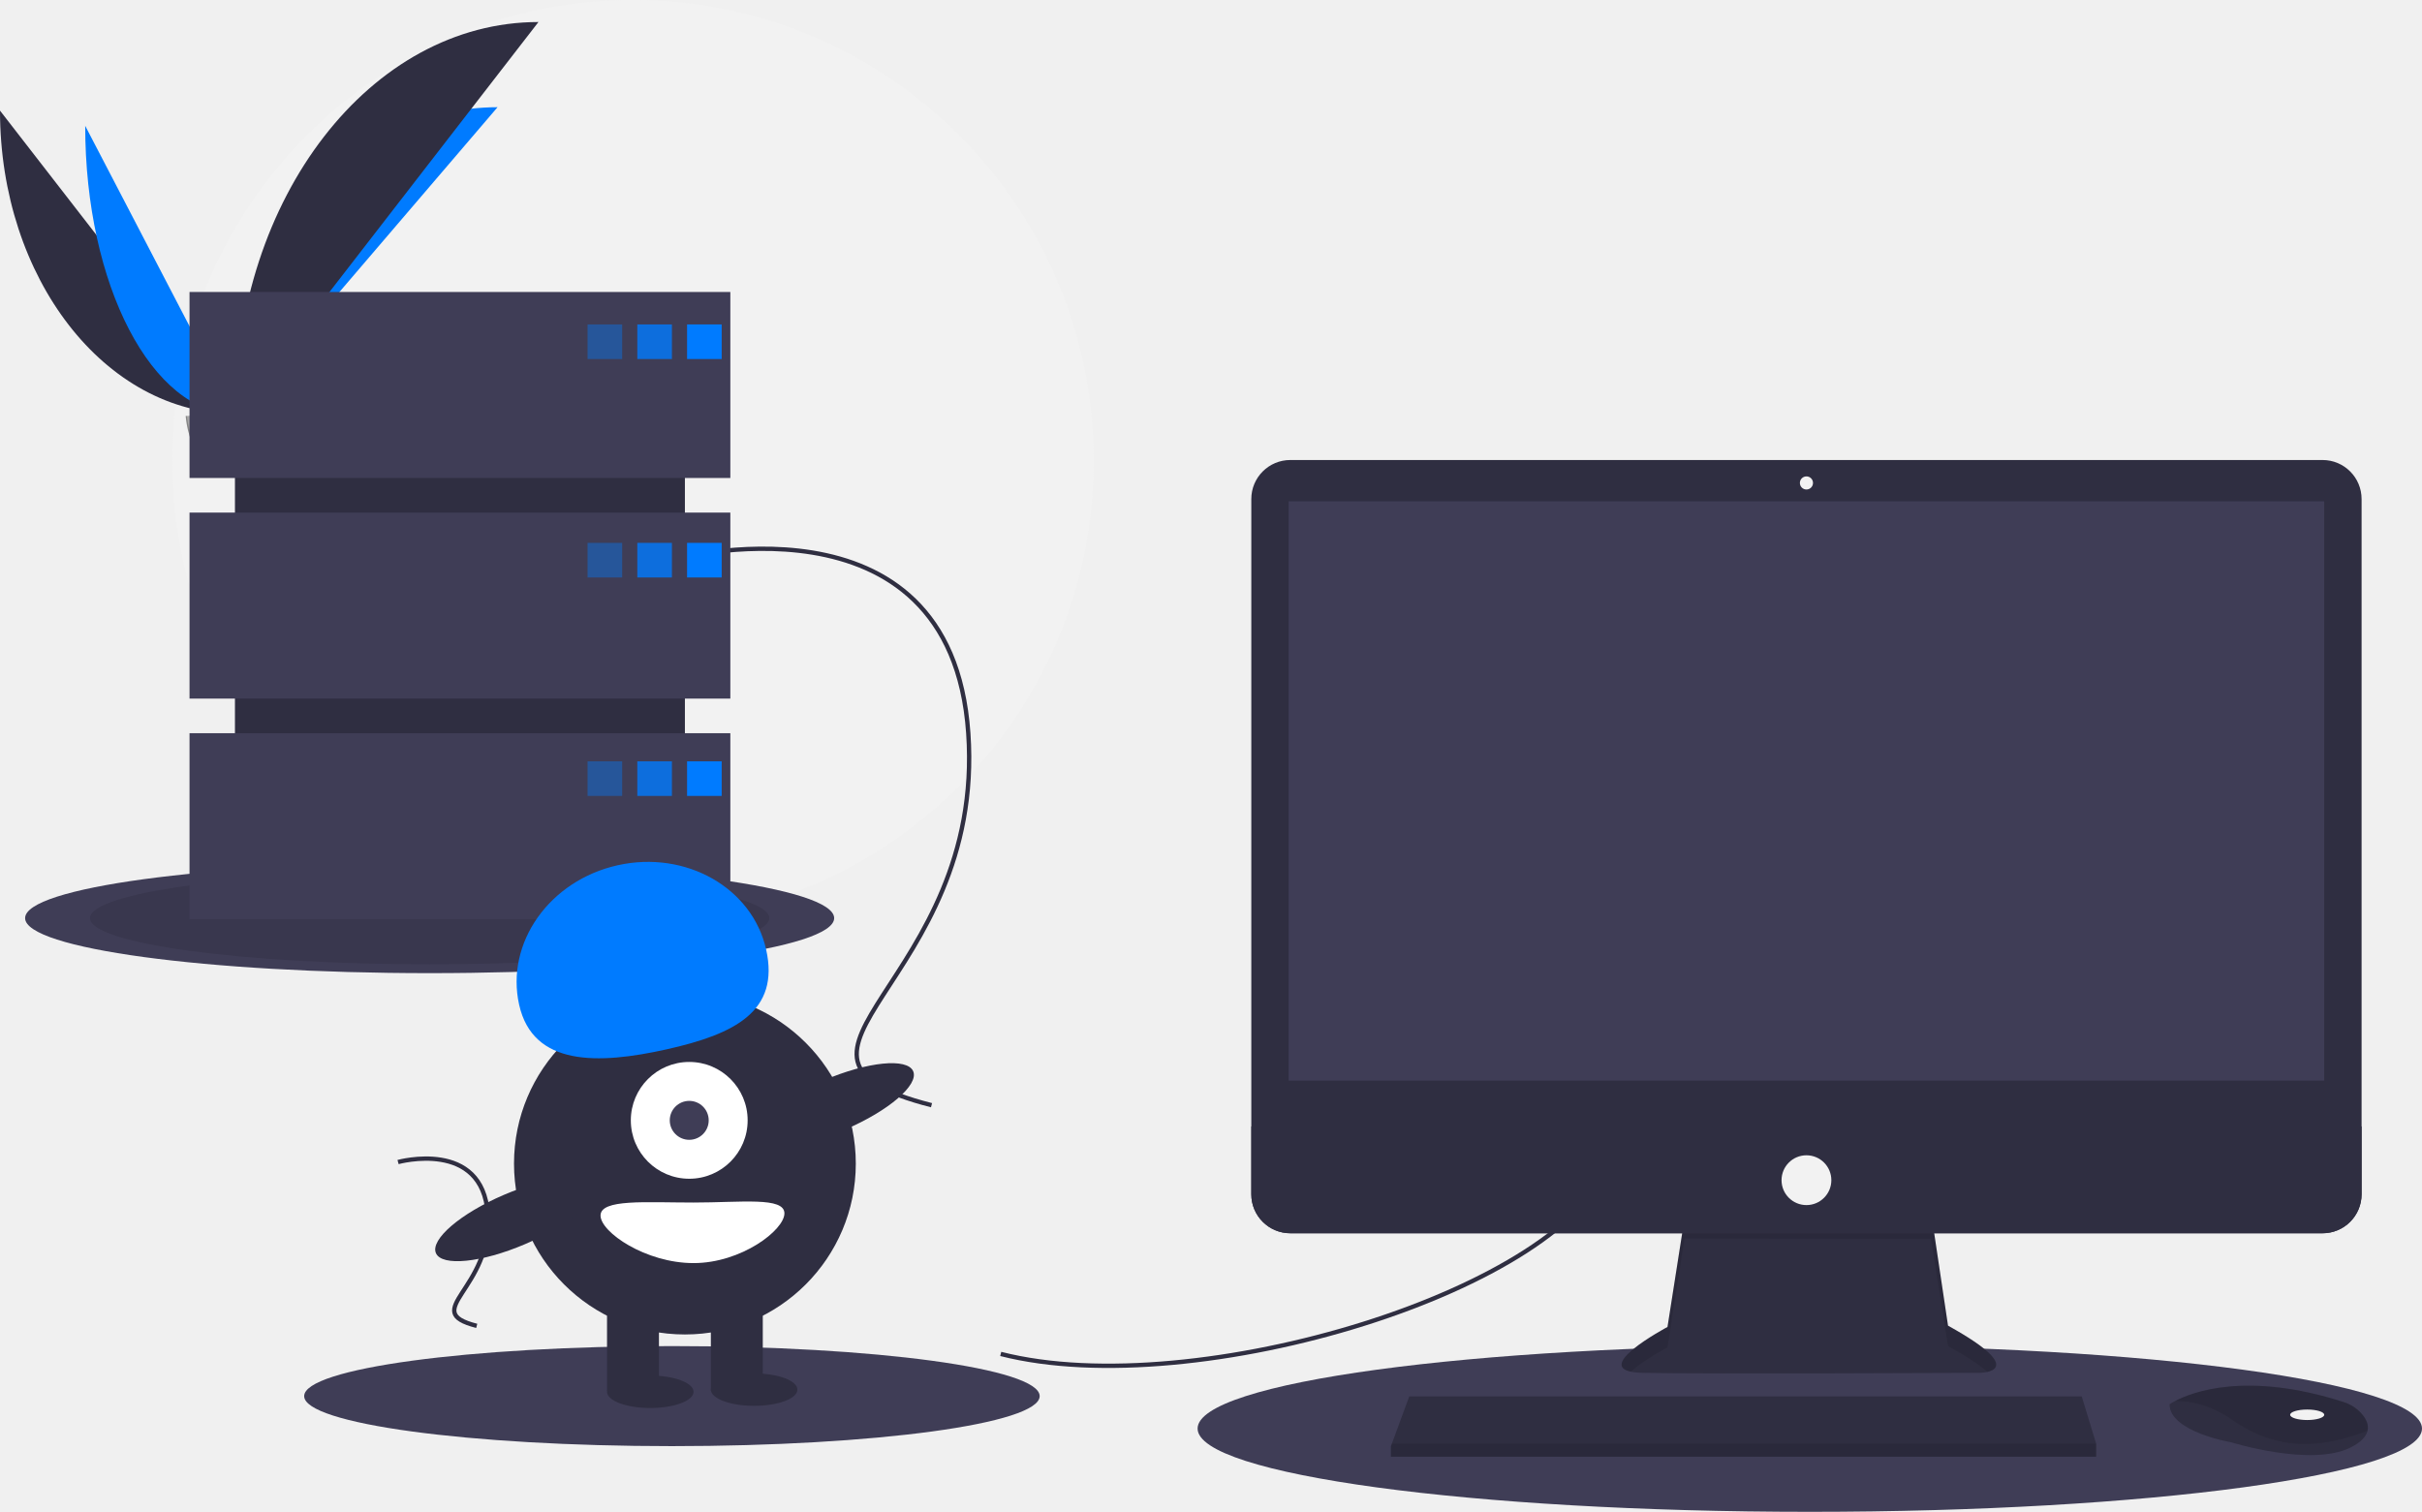
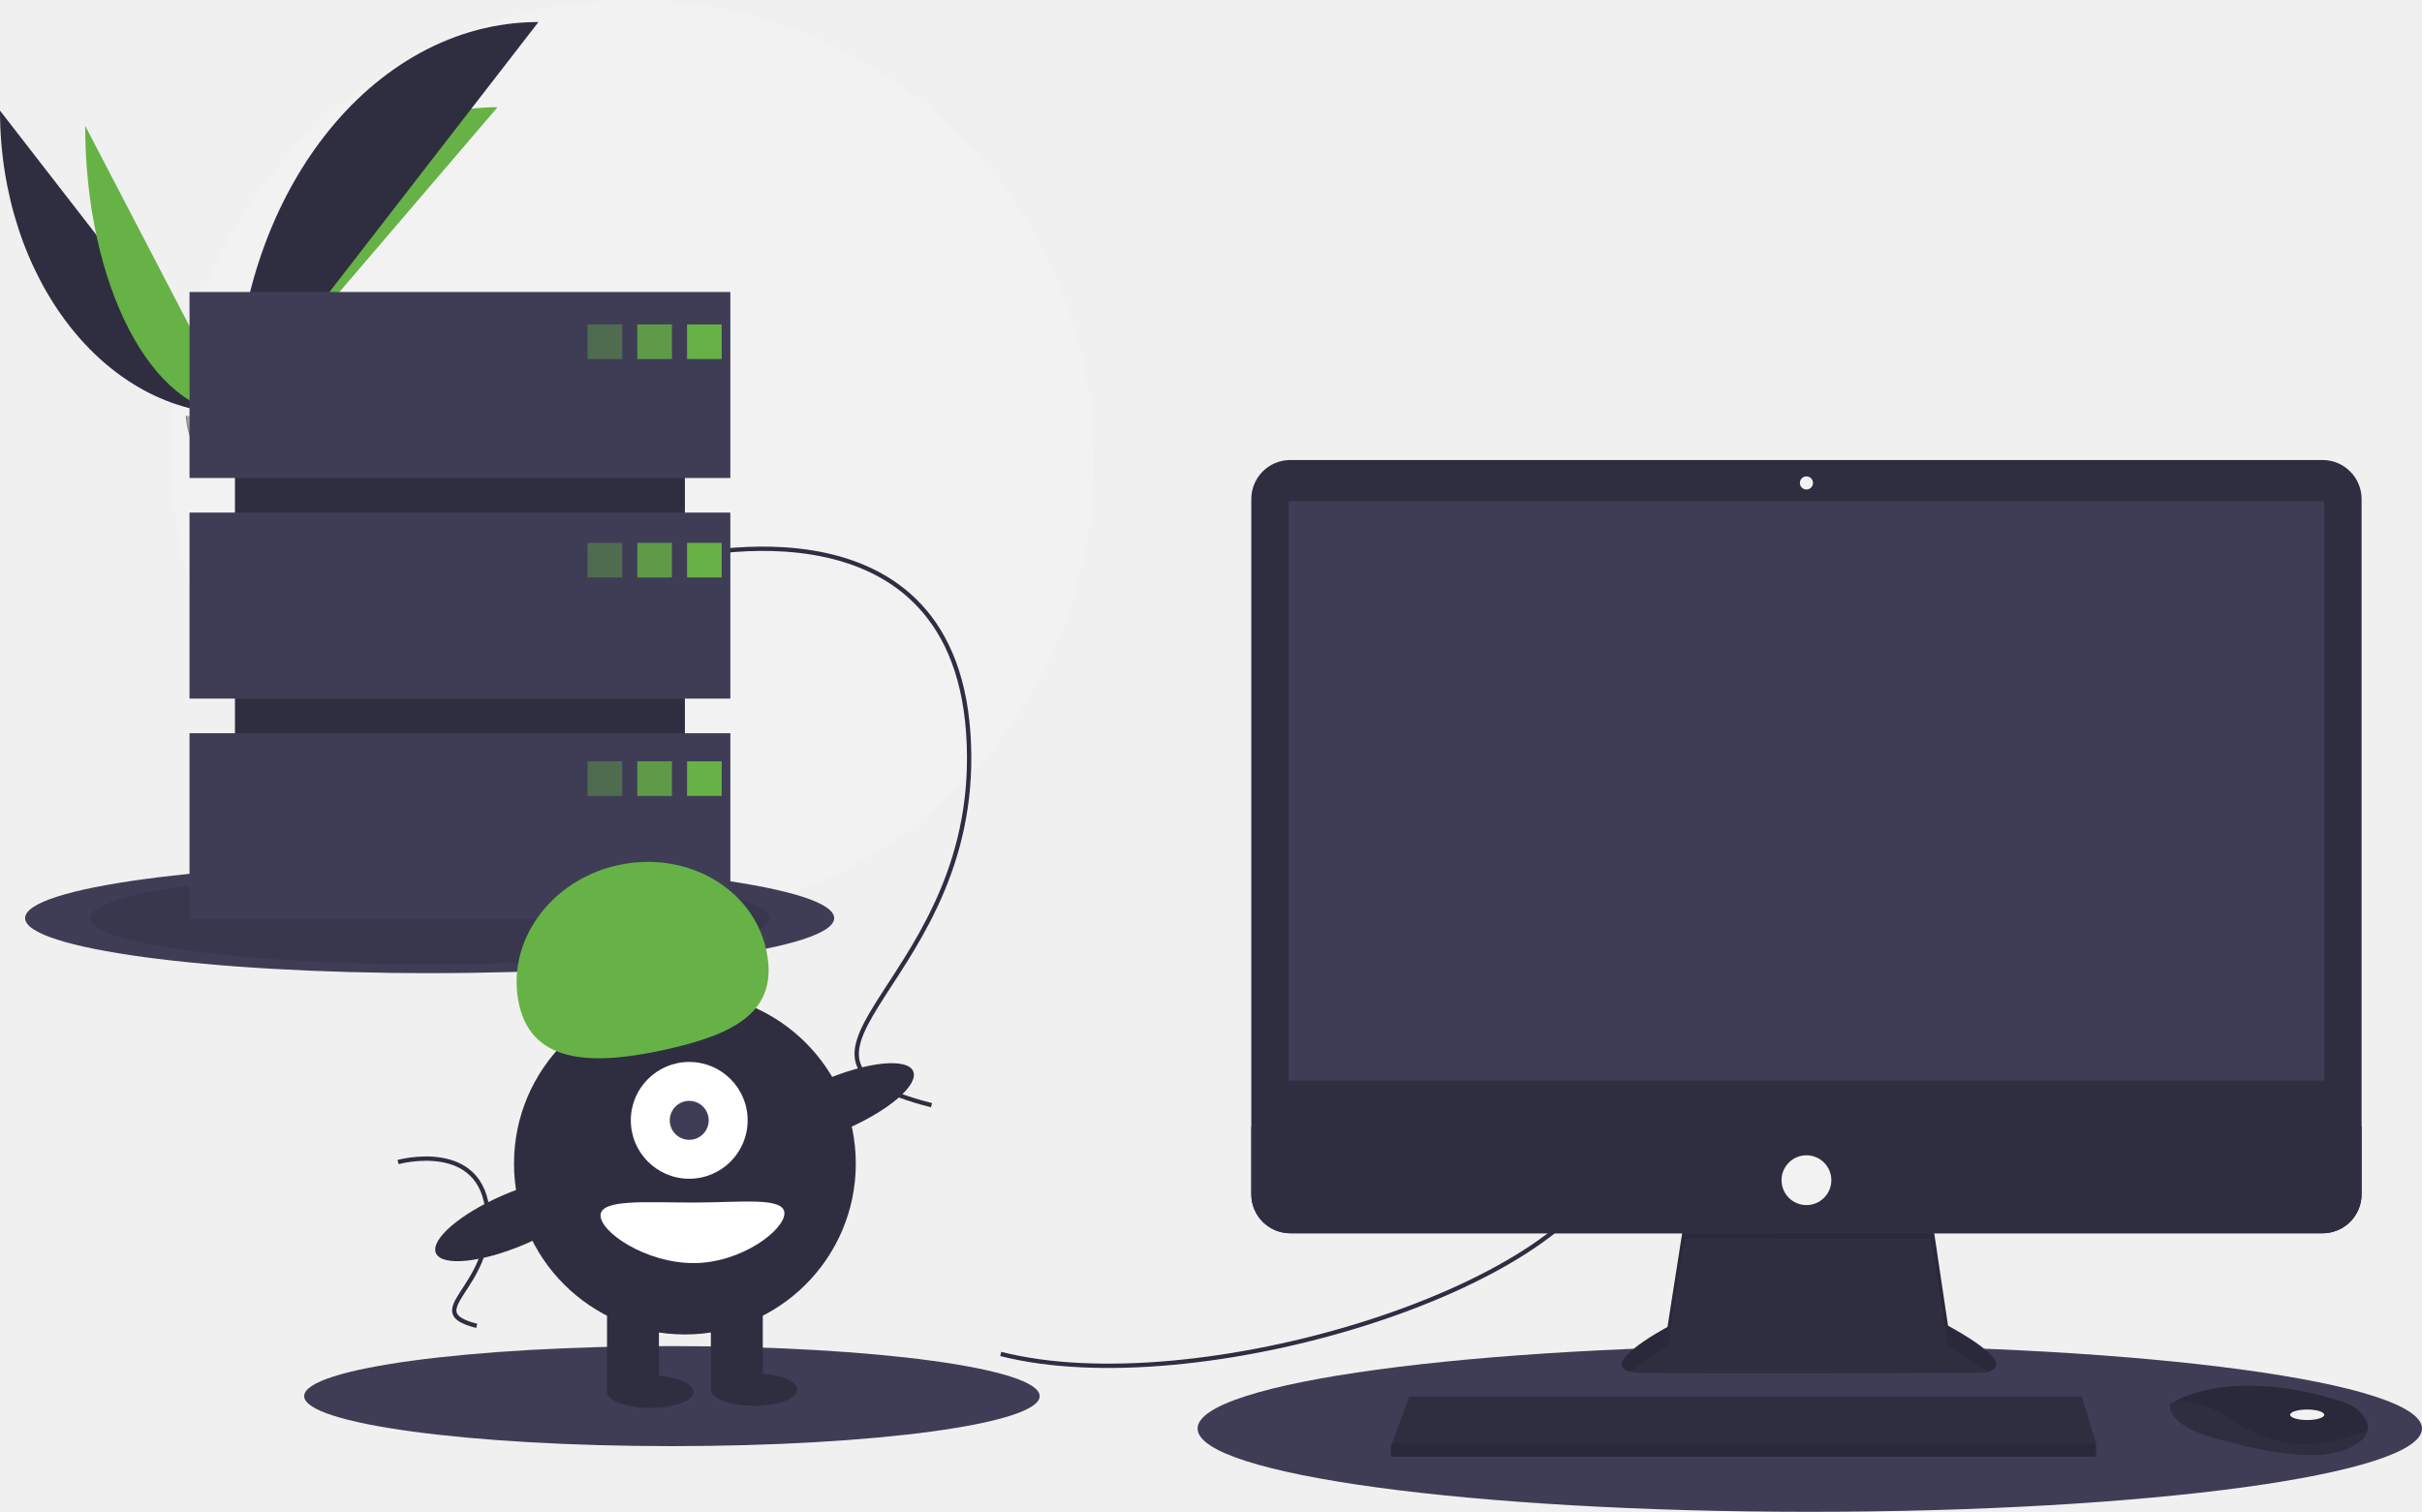
<svg xmlns="http://www.w3.org/2000/svg" id="aa03ddf9-f8f2-4819-a4ce-be9b0a220741" data-name="Layer 1" width="1119.609" height="699" viewBox="0 0 1119.609 699">
  <circle cx="292.609" cy="213" r="213" fill="#f2f2f2" />
  <path d="M31.391,151.642c0,77.498,48.618,140.208,108.701,140.208" transform="translate(-31.39089 -100.5)" fill="#2f2e41" />
-   <path d="M140.092,291.851c0-78.369,54.255-141.784,121.304-141.784" transform="translate(-31.39089 -100.5)" fill="#007bff" />
-   <path d="M70.775,158.668c0,73.615,31.003,133.183,69.316,133.183" transform="translate(-31.39089 -100.5)" fill="#007bff" />
+   <path d="M140.092,291.851c0-78.369,54.255-141.784,121.304-141.784" transform="translate(-31.39089 -100.5)" fill="#67B246" />
+   <path d="M70.775,158.668c0,73.615,31.003,133.183,69.316,133.183" transform="translate(-31.39089 -100.5)" fill="#67B246" />
  <path d="M140.092,291.851c0-100.138,62.71-181.168,140.208-181.168" transform="translate(-31.39089 -100.5)" fill="#2f2e41" />
  <path d="M117.224,292.839s15.416-.475,20.061-3.783,23.713-7.258,24.866-1.953,23.167,26.388,5.763,26.529-40.439-2.711-45.076-5.535S117.224,292.839,117.224,292.839Z" transform="translate(-31.39089 -100.5)" fill="#a8a8a8" />
  <path d="M168.224,311.785c-17.404.14-40.439-2.711-45.076-5.535-3.531-2.151-4.938-9.869-5.409-13.43-.326.014-.515.02-.515.02s.976,12.433,5.613,15.257,27.672,5.676,45.076,5.535c5.024-.041,6.759-1.828,6.664-4.475C173.879,310.756,171.963,311.755,168.224,311.785Z" transform="translate(-31.39089 -100.5)" opacity="0.2" />
  <ellipse cx="198.609" cy="424.5" rx="187" ry="25.44" fill="#3f3d56" />
  <ellipse cx="198.609" cy="424.5" rx="157" ry="21.359" opacity="0.1" />
  <ellipse cx="836.609" cy="660.5" rx="283" ry="38.5" fill="#3f3d56" />
  <ellipse cx="310.609" cy="645.5" rx="170" ry="23.127" fill="#3f3d56" />
  <path d="M494,726.5c90,23,263-30,282-90" transform="translate(-31.39089 -100.5)" fill="none" stroke="#2f2e41" stroke-miterlimit="10" stroke-width="2" />
  <path d="M341,359.5s130-36,138,80-107,149-17,172" transform="translate(-31.39089 -100.5)" fill="none" stroke="#2f2e41" stroke-miterlimit="10" stroke-width="2" />
  <path d="M215.402,637.783s39.072-10.82,41.477,24.044-32.16,44.783-5.109,51.696" transform="translate(-31.39089 -100.5)" fill="none" stroke="#2f2e41" stroke-miterlimit="10" stroke-width="2" />
  <path d="M810.096,663.74,802.218,714.035s-38.782,20.603-11.513,21.209,155.733,0,155.733,0,24.845,0-14.543-21.815l-7.878-52.719Z" transform="translate(-31.39089 -100.5)" fill="#2f2e41" />
  <path d="M785.219,734.698c6.193-5.51,16.999-11.252,16.999-11.252l7.878-50.295,113.922.107,7.878,49.582c9.185,5.087,14.875,8.987,18.204,11.978,5.059-1.154,10.587-5.444-18.204-21.389l-7.878-52.719-113.922,3.03L802.218,714.035S769.63,731.35,785.219,734.698Z" transform="translate(-31.39089 -100.5)" opacity="0.1" />
  <rect x="578.433" y="212.689" width="513.253" height="357.52" rx="18.046" fill="#2f2e41" />
  <rect x="595.703" y="231.777" width="478.713" height="267.837" fill="#3f3d56" />
  <circle cx="835.059" cy="223.293" r="3.03" fill="#f2f2f2" />
  <path d="M1123.077,621.322V652.663a18.043,18.043,0,0,1-18.046,18.046H627.869A18.043,18.043,0,0,1,609.824,652.663V621.322Z" transform="translate(-31.39089 -100.5)" fill="#2f2e41" />
  <polygon points="968.978 667.466 968.978 673.526 642.968 673.526 642.968 668.678 643.417 667.466 651.452 645.651 962.312 645.651 968.978 667.466" fill="#2f2e41" />
  <path d="M1125.828,762.034c-.594,2.539-2.836,5.217-7.902,7.75-18.179,9.089-55.143-2.424-55.143-2.424s-28.48-4.848-28.48-17.573a22.725,22.725,0,0,1,2.497-1.485c7.643-4.044,32.984-14.021,77.918.422a18.739,18.739,0,0,1,8.541,5.597C1125.079,756.454,1126.507,759.157,1125.828,762.034Z" transform="translate(-31.39089 -100.5)" fill="#2f2e41" />
  <path d="M1125.828,762.034c-22.251,8.526-42.084,9.162-62.439-4.975-10.265-7.126-19.591-8.89-26.59-8.756,7.643-4.044,32.984-14.021,77.918.422a18.739,18.739,0,0,1,8.541,5.597C1125.079,756.454,1126.507,759.157,1125.828,762.034Z" transform="translate(-31.39089 -100.5)" opacity="0.1" />
  <ellipse cx="1066.538" cy="654.135" rx="7.878" ry="2.424" fill="#f2f2f2" />
  <circle cx="835.059" cy="545.667" r="11.513" fill="#f2f2f2" />
  <polygon points="968.978 667.466 968.978 673.526 642.968 673.526 642.968 668.678 643.417 667.466 968.978 667.466" opacity="0.1" />
  <rect x="108.609" y="159" width="208" height="242" fill="#2f2e41" />
  <rect x="87.609" y="135" width="250" height="86" fill="#3f3d56" />
  <rect x="87.609" y="237" width="250" height="86" fill="#3f3d56" />
  <rect x="87.609" y="339" width="250" height="86" fill="#3f3d56" />
-   <rect x="271.609" y="150" width="16" height="16" fill="#007bff" opacity="0.4" />
-   <rect x="294.609" y="150" width="16" height="16" fill="#007bff" opacity="0.8" />
-   <rect x="317.609" y="150" width="16" height="16" fill="#007bff" />
-   <rect x="271.609" y="251" width="16" height="16" fill="#007bff" opacity="0.4" />
-   <rect x="294.609" y="251" width="16" height="16" fill="#007bff" opacity="0.8" />
-   <rect x="317.609" y="251" width="16" height="16" fill="#007bff" />
-   <rect x="271.609" y="352" width="16" height="16" fill="#007bff" opacity="0.4" />
-   <rect x="294.609" y="352" width="16" height="16" fill="#007bff" opacity="0.8" />
-   <rect x="317.609" y="352" width="16" height="16" fill="#007bff" />
+   <rect x="271.609" y="150" width="16" height="16" fill="#67B246" opacity="0.4" />
+   <rect x="294.609" y="150" width="16" height="16" fill="#67B246" opacity="0.8" />
+   <rect x="317.609" y="150" width="16" height="16" fill="#67B246" />
+   <rect x="271.609" y="251" width="16" height="16" fill="#67B246" opacity="0.4" />
+   <rect x="294.609" y="251" width="16" height="16" fill="#67B246" opacity="0.8" />
+   <rect x="317.609" y="251" width="16" height="16" fill="#67B246" />
+   <rect x="271.609" y="352" width="16" height="16" fill="#67B246" opacity="0.4" />
+   <rect x="294.609" y="352" width="16" height="16" fill="#67B246" opacity="0.8" />
+   <rect x="317.609" y="352" width="16" height="16" fill="#67B246" />
  <circle cx="316.609" cy="538" r="79" fill="#2f2e41" />
  <rect x="280.609" y="600" width="24" height="43" fill="#2f2e41" />
  <rect x="328.609" y="600" width="24" height="43" fill="#2f2e41" />
  <ellipse cx="300.609" cy="643.5" rx="20" ry="7.5" fill="#2f2e41" />
  <ellipse cx="348.609" cy="642.5" rx="20" ry="7.5" fill="#2f2e41" />
  <circle cx="318.609" cy="518" r="27" fill="#fff" />
  <circle cx="318.609" cy="518" r="9" fill="#3f3d56" />
-   <path d="M271.367,565.032c-6.379-28.568,14.012-57.434,45.544-64.475s62.265,10.41,68.644,38.978-14.519,39.104-46.051,46.145S277.746,593.6,271.367,565.032Z" transform="translate(-31.39089 -100.5)" fill="#007bff" />
+   <path d="M271.367,565.032c-6.379-28.568,14.012-57.434,45.544-64.475s62.265,10.41,68.644,38.978-14.519,39.104-46.051,46.145S277.746,593.6,271.367,565.032Z" transform="translate(-31.39089 -100.5)" fill="#67B246" />
  <ellipse cx="417.215" cy="611.344" rx="39.5" ry="12.4" transform="translate(-238.2867 112.9804) rotate(-23.17116)" fill="#2f2e41" />
  <ellipse cx="269.215" cy="664.344" rx="39.5" ry="12.4" transform="translate(-271.0797 59.02084) rotate(-23.17116)" fill="#2f2e41" />
  <path d="M394,661.5c0,7.732-19.909,23-42,23s-43-14.268-43-22,20.909-6,43-6S394,653.768,394,661.5Z" transform="translate(-31.39089 -100.5)" fill="#fff" />
</svg>
